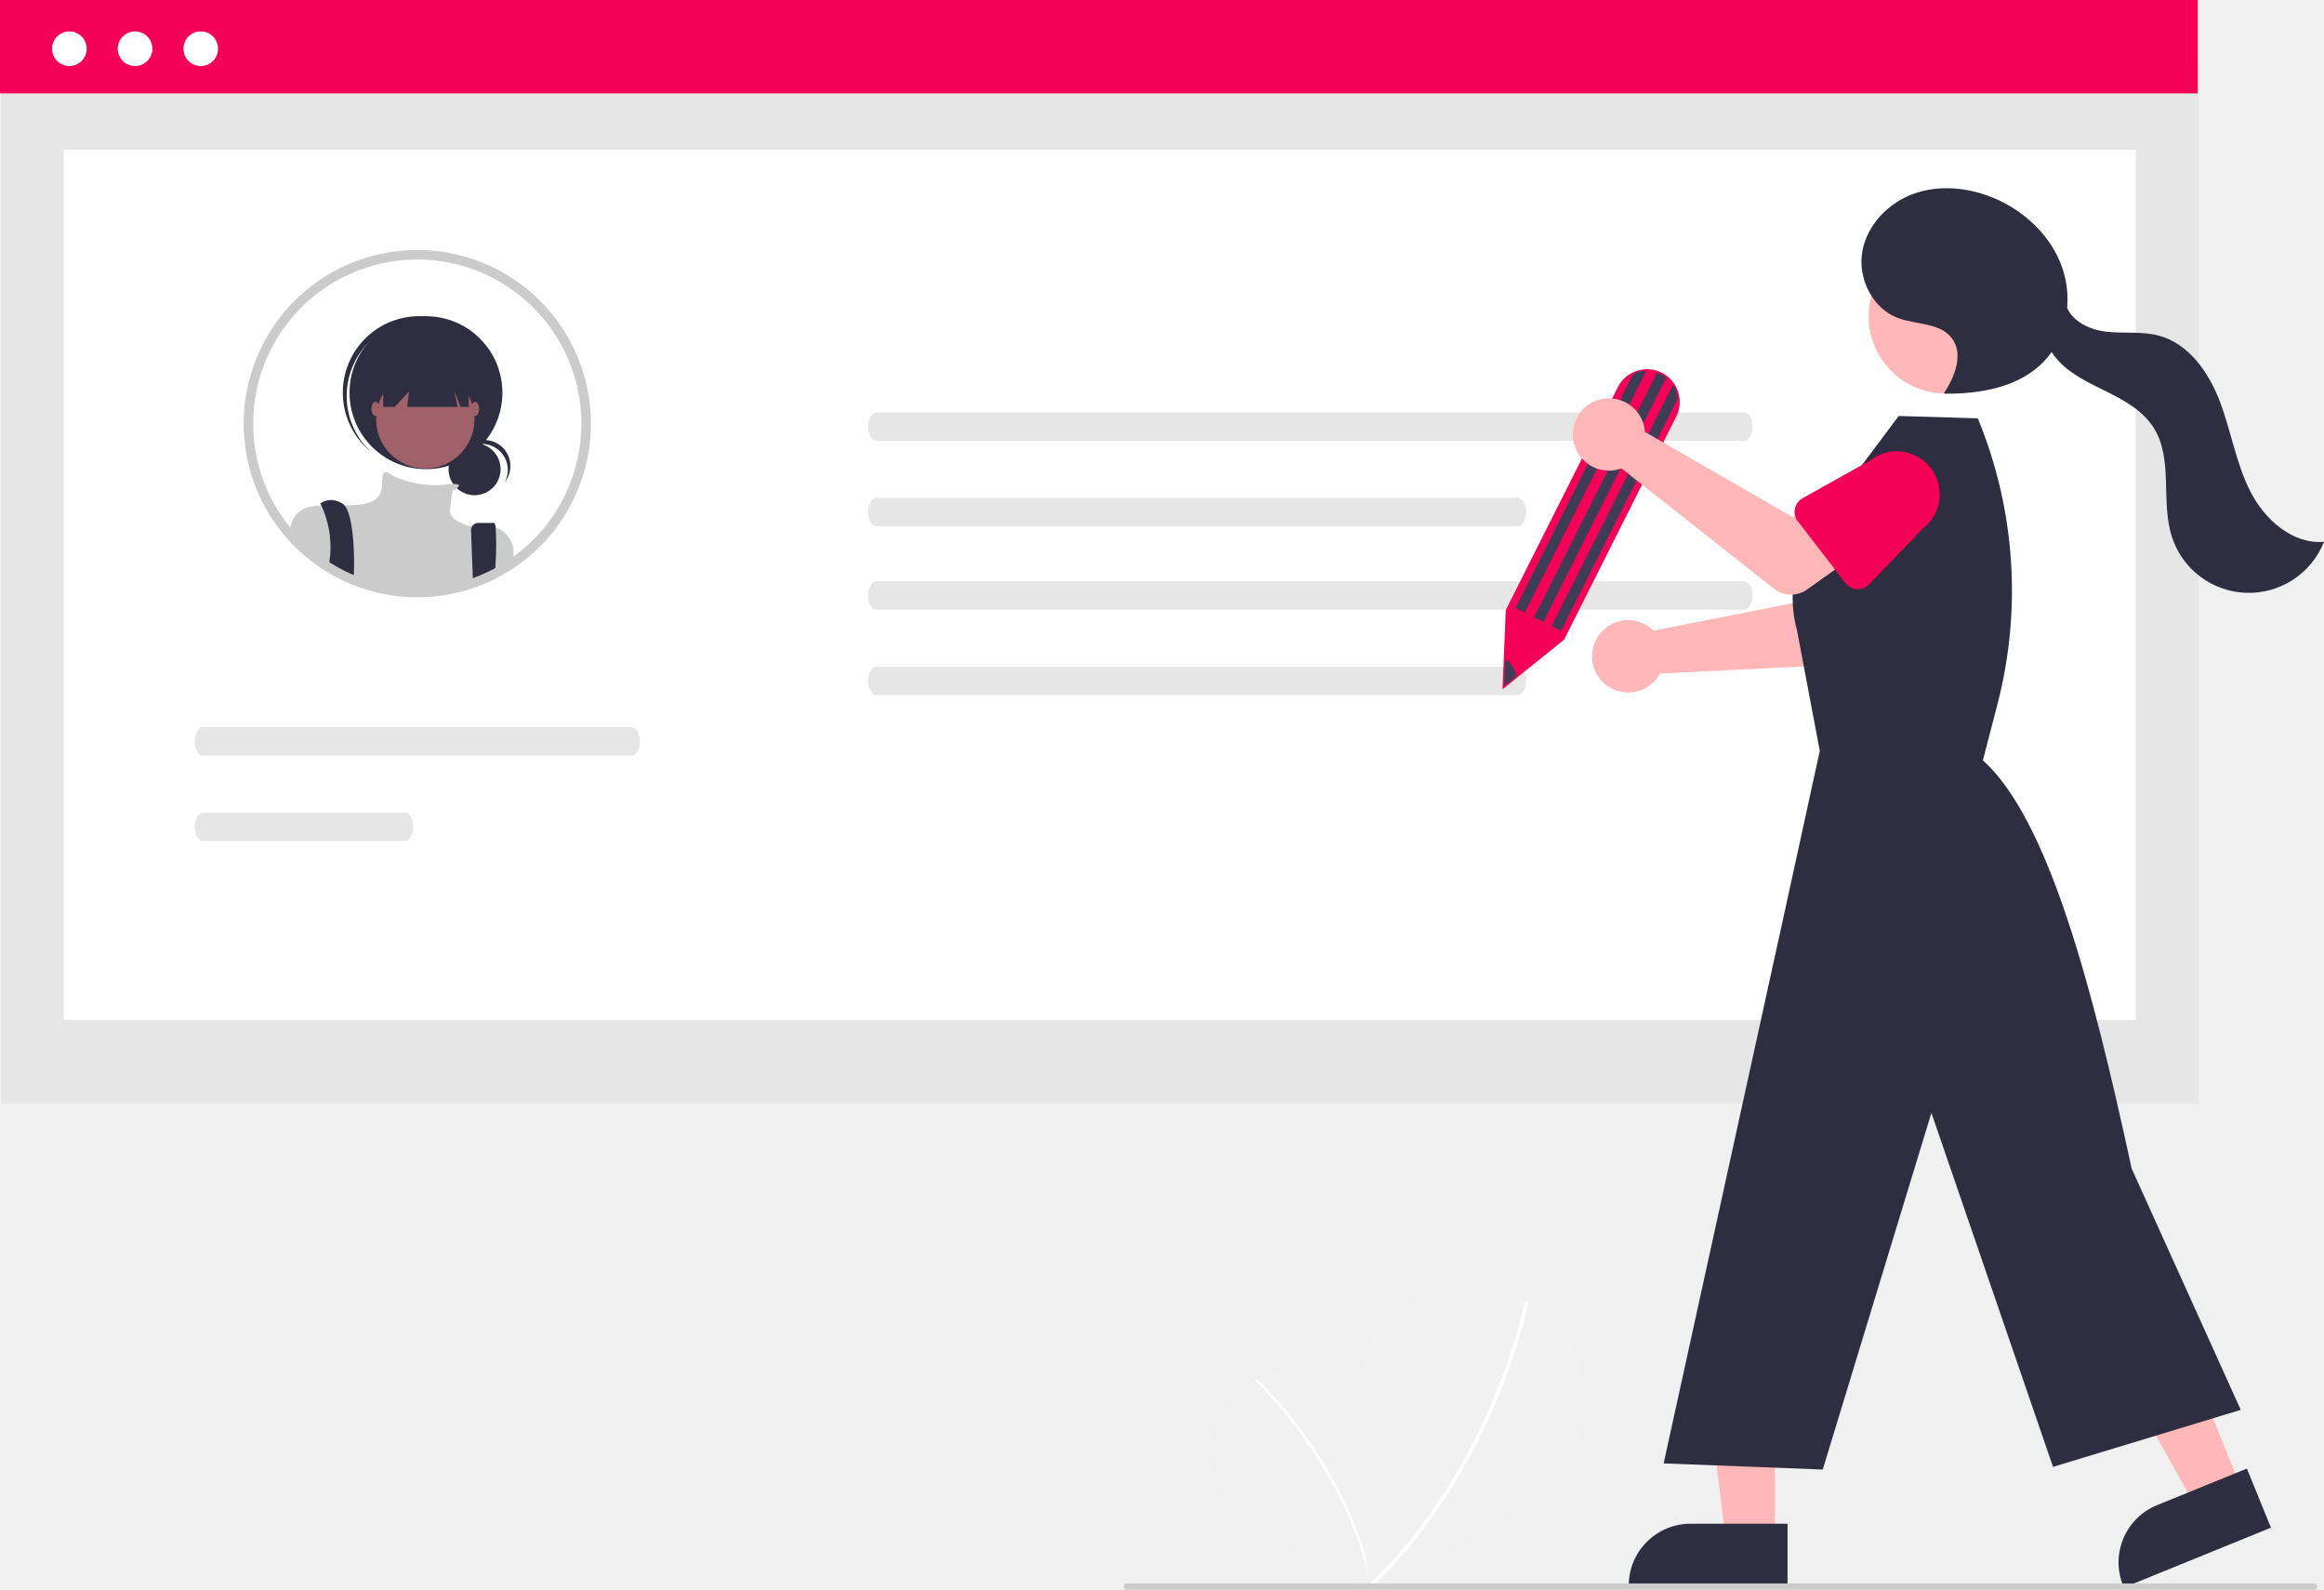
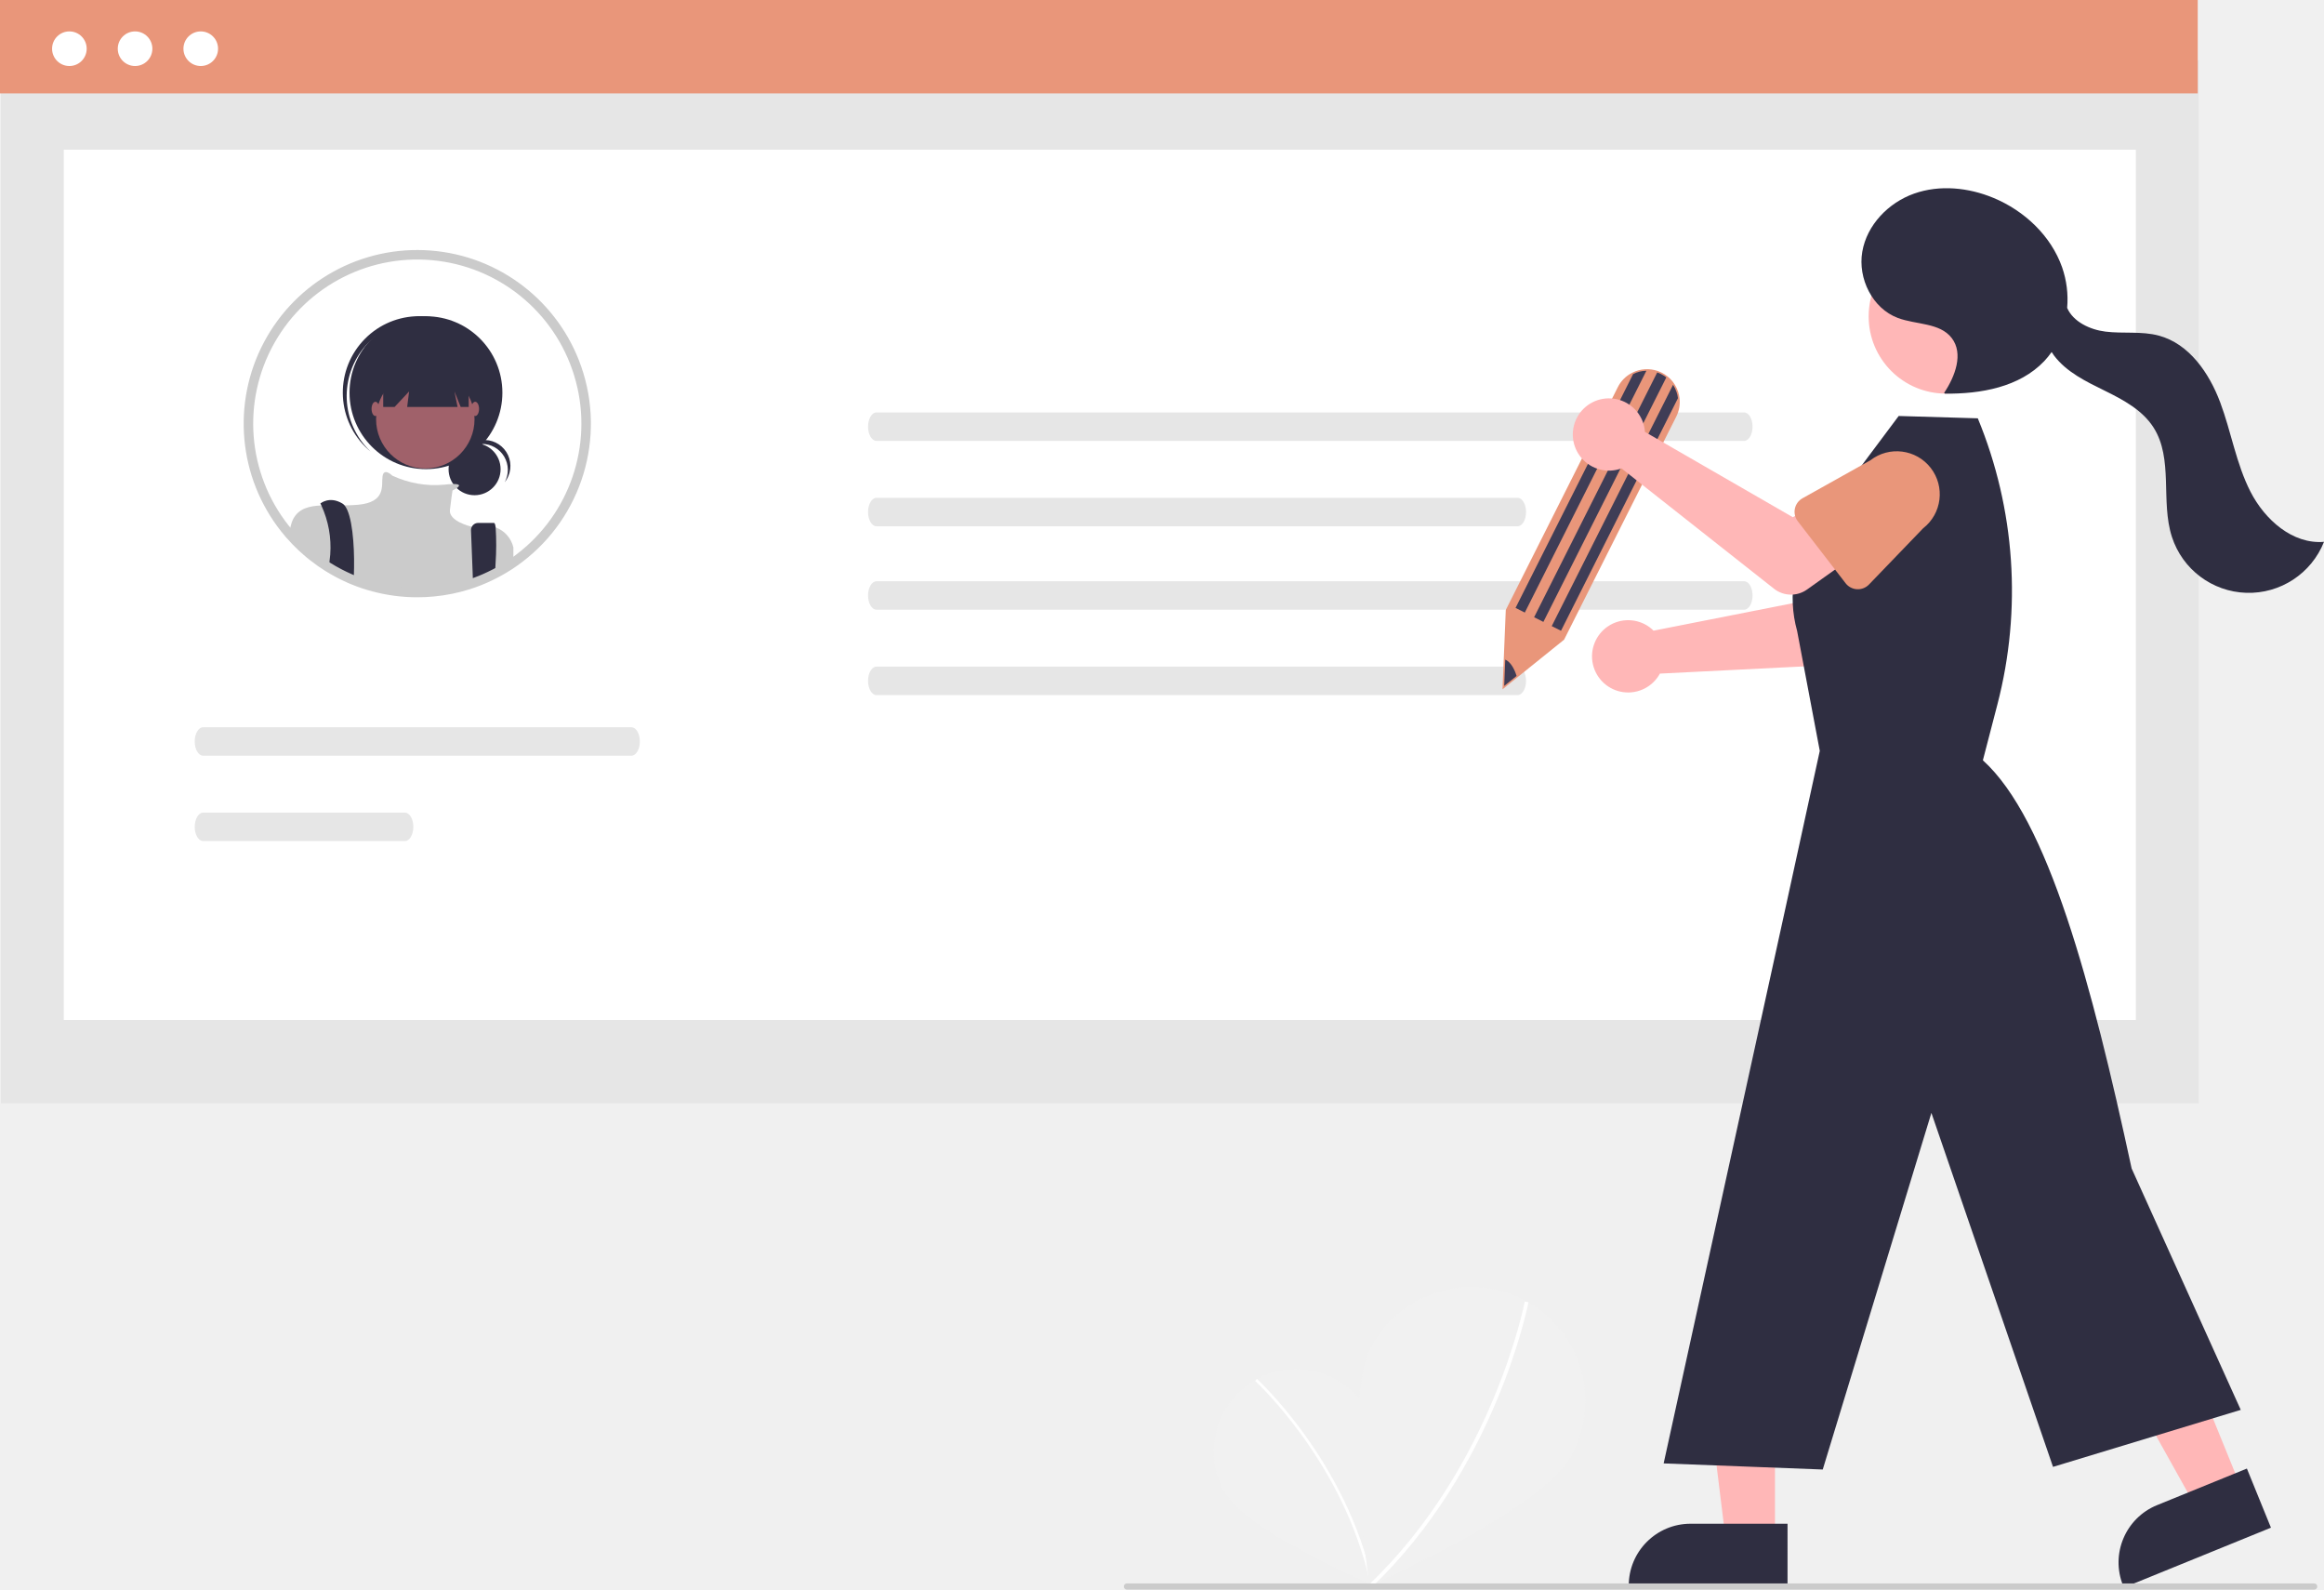
<svg xmlns="http://www.w3.org/2000/svg" data-name="Layer 1" width="745.783" height="510" viewBox="0 0 745.783 510">
  <path d="M666.034,647.675c7.184,12.698,1.092,55.585,1.092,55.585s-39.891-16.886-47.073-29.578a26.413,26.413,0,1,1,45.981-26.007Z" transform="translate(-227.1085 -195)" fill="#f1f1f1" />
  <path d="M667.705,703.206l-.847.179c-8.162-38.778-36.666-65.075-36.952-65.336l.583-.641C630.777,637.67,659.483,664.146,667.705,703.206Z" transform="translate(-227.1085 -195)" fill="#fff" />
  <path d="M731.306,662.134c-9.748,17.683-64.706,41.638-64.706,41.638s-9.061-59.263.682-76.941a36.556,36.556,0,1,1,64.025,35.302Z" transform="translate(-227.1085 -195)" fill="#f1f1f1" />
  <path d="M667.084,704.414l-.826-.869c39.769-37.769,50.064-90.445,50.164-90.973l1.178.222C717.501,613.325,707.142,666.371,667.084,704.414Z" transform="translate(-227.1085 -195)" fill="#fff" />
  <rect id="e53b7fd6-ae48-4231-a6bf-c74c7a6312f6" data-name="Rectangle 62" x="0.301" y="19.335" width="705.265" height="334.66" fill="#e6e6e6" />
  <rect id="e27b5d17-8fe1-40fd-abc5-ff1fb7c5af81" data-name="Rectangle 75" x="20.468" y="48.033" width="664.931" height="279.218" fill="#fff" />
-   <rect id="f11de06d-5237-47a5-bdcf-7ab24c90f6f6" data-name="Rectangle 80" width="705.265" height="29.962" fill="#f50057" />
+   <rect id="f11de06d-5237-47a5-bdcf-7ab24c90f6f6" data-name="Rectangle 80" width="705.265" height="29.962" fill="#e9967a" />
  <circle id="a8620065-6204-4575-b165-05df1e96cc70" data-name="Ellipse 90" cx="22.265" cy="15.628" r="5.553" fill="#fff" />
  <circle id="b36f18db-17cf-43fd-9307-66e7abd9e79c" data-name="Ellipse 91" cx="43.344" cy="15.628" r="5.553" fill="#fff" />
  <circle id="f951b331-c7b3-4c65-b7ff-4fae542bffe1" data-name="Ellipse 92" cx="64.423" cy="15.628" r="5.553" fill="#fff" />
-   <path id="f1fe0bb1-d2c3-44f1-a2df-b8ed042349d0-286" data-name="Path 142" d="M508.37,327.323c-1.495.005-2.704,2.053-2.701,4.573.003,2.514,1.211,4.55,2.701,4.555H786.812c1.495-.005,2.704-2.053,2.701-4.573-.003-2.514-1.211-4.55-2.701-4.555Z" transform="translate(-227.1085 -195)" fill="#e6e6e6" />
-   <path id="b5b576d4-2c69-432d-bba9-c1d1eb12c444-287" data-name="Path 143" d="M508.37,354.712c-1.495.005-2.704,2.053-2.701,4.573.003,2.514,1.211,4.55,2.701,4.555H714.123c1.495-.005,2.704-2.053,2.701-4.573-.003-2.514-1.211-4.55-2.701-4.555Z" transform="translate(-227.1085 -195)" fill="#e6e6e6" />
-   <path id="e1a4eb85-7f76-47c7-ae93-e7842353edb9-288" data-name="Path 142" d="M508.37,381.482c-1.495.005-2.704,2.053-2.701,4.573.003,2.514,1.211,4.55,2.701,4.555H786.812c1.495-.005,2.704-2.053,2.701-4.573-.003-2.514-1.211-4.55-2.701-4.555Z" transform="translate(-227.1085 -195)" fill="#e6e6e6" />
-   <path id="bd9e3462-ca4d-47f6-a5ea-71b97a8587f8-289" data-name="Path 143" d="M508.37,408.871c-1.495.005-2.704,2.053-2.701,4.574.003,2.514,1.211,4.55,2.701,4.555H714.123c1.495-.005,2.704-2.053,2.701-4.573-.003-2.514-1.211-4.55-2.701-4.555Z" transform="translate(-227.1085 -195)" fill="#e6e6e6" />
-   <path id="f71eedc3-aadd-4340-a501-e921cec01e8f-290" data-name="Path 142" d="M292.296,428.323c-1.495.005-2.704,2.053-2.701,4.573.003,2.514,1.211,4.55,2.701,4.555H429.738c1.495-.005,2.704-2.053,2.701-4.573-.003-2.514-1.211-4.55-2.701-4.555Z" transform="translate(-227.1085 -195)" fill="#e6e6e6" />
-   <path id="b1fed777-acdd-4ce8-9b40-ebd2535d8bb3-291" data-name="Path 143" d="M292.296,455.712c-1.495.005-2.704,2.053-2.701,4.573.003,2.514,1.211,4.55,2.701,4.555h64.753c1.495-.005,2.704-2.053,2.701-4.573-.003-2.514-1.211-4.55-2.701-4.555Z" transform="translate(-227.1085 -195)" fill="#e6e6e6" />
+   <path id="f1fe0bb1-d2c3-44f1-a2df-b8ed042349d0-1210" data-name="Path 142" d="M508.37,327.323c-1.495.005-2.704,2.053-2.701,4.573.003,2.514,1.211,4.55,2.701,4.555H786.812c1.495-.005,2.704-2.053,2.701-4.573-.003-2.514-1.211-4.55-2.701-4.555Z" transform="translate(-227.1085 -195)" fill="#e6e6e6" />
+   <path id="b5b576d4-2c69-432d-bba9-c1d1eb12c444-1211" data-name="Path 143" d="M508.37,354.712c-1.495.005-2.704,2.053-2.701,4.573.003,2.514,1.211,4.55,2.701,4.555H714.123c1.495-.005,2.704-2.053,2.701-4.573-.003-2.514-1.211-4.55-2.701-4.555Z" transform="translate(-227.1085 -195)" fill="#e6e6e6" />
+   <path id="e1a4eb85-7f76-47c7-ae93-e7842353edb9-1212" data-name="Path 142" d="M508.37,381.482c-1.495.005-2.704,2.053-2.701,4.573.003,2.514,1.211,4.55,2.701,4.555H786.812c1.495-.005,2.704-2.053,2.701-4.573-.003-2.514-1.211-4.55-2.701-4.555Z" transform="translate(-227.1085 -195)" fill="#e6e6e6" />
+   <path id="bd9e3462-ca4d-47f6-a5ea-71b97a8587f8-1213" data-name="Path 143" d="M508.37,408.871c-1.495.005-2.704,2.053-2.701,4.574.003,2.514,1.211,4.55,2.701,4.555H714.123c1.495-.005,2.704-2.053,2.701-4.573-.003-2.514-1.211-4.55-2.701-4.555Z" transform="translate(-227.1085 -195)" fill="#e6e6e6" />
+   <path id="f71eedc3-aadd-4340-a501-e921cec01e8f-1214" data-name="Path 142" d="M292.296,428.323c-1.495.005-2.704,2.053-2.701,4.573.003,2.514,1.211,4.55,2.701,4.555H429.738c1.495-.005,2.704-2.053,2.701-4.573-.003-2.514-1.211-4.55-2.701-4.555Z" transform="translate(-227.1085 -195)" fill="#e6e6e6" />
+   <path id="b1fed777-acdd-4ce8-9b40-ebd2535d8bb3-1215" data-name="Path 143" d="M292.296,455.712c-1.495.005-2.704,2.053-2.701,4.573.003,2.514,1.211,4.55,2.701,4.555h64.753c1.495-.005,2.704-2.053,2.701-4.573-.003-2.514-1.211-4.55-2.701-4.555Z" transform="translate(-227.1085 -195)" fill="#e6e6e6" />
  <path d="M413.629,312.606a55.709,55.709,0,1,0-96.27,52.92c.5.63,1.02,1.26,1.55,1.87.04.04.07.08.11.12a54.137,54.137,0,0,0,4.15,4.28c.38.35.78.71,1.18,1.05.76.68,1.54,1.33,2.35,1.95a54.775,54.775,0,0,0,4.94,3.47l.06.03c1.11.69,2.24,1.33,3.39,1.94l.47.24c1.08.56,2.18,1.09,3.31,1.58.23.1.48.2.71.3.02.01.03.01.05.02a54.115,54.115,0,0,0,7.02,2.37,55.732,55.732,0,0,0,14.37,1.88c1.77,0,3.52-.08,5.25-.25a55.508,55.508,0,0,0,11.64-2.35c.01,0,.02-.01.03-.01a54.605,54.605,0,0,0,6.99-2.77c.01-.01.03-.01.04-.02.51-.24,1-.5,1.5-.75l.24-.12c.4-.21.8-.42,1.2-.64,1-.55,1.98-1.13,2.95-1.75.27-.16.53-.33.8-.51.88-.58,1.75-1.2,2.59-1.83.15-.11.31-.22.46-.34a55.692,55.692,0,0,0,18.92-62.68Z" transform="translate(-227.1085 -195)" fill="#fff" />
  <circle id="b315fec5-366f-4a16-9dc9-634679b82ba4" data-name="Ellipse 188" cx="152.294" cy="150.531" r="8.349" fill="#2f2e41" />
-   <path id="fd00c811-5154-4e0f-bd90-f718730f637f-292" data-name="Path 969" d="M381.728,337.412a8.35,8.35,0,0,1,7.35,12.312,8.347,8.347,0,1,0-13.868-9.172,8.329,8.329,0,0,1,6.519-3.14Z" transform="translate(-227.1085 -195)" fill="#2f2e41" />
+   <path id="fd00c811-5154-4e0f-bd90-f718730f637f-1216" data-name="Path 969" d="M381.728,337.412a8.35,8.35,0,0,1,7.35,12.312,8.347,8.347,0,1,0-13.868-9.172,8.329,8.329,0,0,1,6.519-3.14Z" transform="translate(-227.1085 -195)" fill="#2f2e41" />
  <circle id="b073881c-6d17-4b63-9208-a633e233f752" data-name="Ellipse 189" cx="136.692" cy="125.987" r="24.526" fill="#2f2e41" />
-   <path id="e068fb34-c64f-4621-9a6c-47926968fe63-293" data-name="Path 970" d="M344.551,305.77a24.522,24.522,0,0,1,33.99-2.572c-.2-.191-.4-.383-.607-.568a24.526,24.526,0,0,0-32.73,36.535q.07.063.14.125c.208.185.422.36.635.537a24.522,24.522,0,0,1-1.427-34.057Z" transform="translate(-227.1085 -195)" fill="#2f2e41" />
+   <path id="e068fb34-c64f-4621-9a6c-47926968fe63-1217" data-name="Path 970" d="M344.551,305.77a24.522,24.522,0,0,1,33.99-2.572c-.2-.191-.4-.383-.607-.568a24.526,24.526,0,0,0-32.73,36.535q.07.063.14.125c.208.185.422.36.635.537a24.522,24.522,0,0,1-1.427-34.057Z" transform="translate(-227.1085 -195)" fill="#2f2e41" />
  <circle id="baa61e83-3b6b-4f74-a8d9-0c51f3f7a212" data-name="Ellipse 190" cx="136.484" cy="134.509" r="15.796" fill="#a0616a" />
  <path d="M391.859,370.666v5.3c-.97.62-1.95,1.2-2.95,1.75-.4.22-.8.43-1.2.64l-.24.12c-.5.25-.99.51-1.5.75-.01.01-.03.01-.04.02a54.605,54.605,0,0,1-6.99,2.77c-.01,0-.02.01-.03.01a55.508,55.508,0,0,1-11.64,2.35c-1.73.17-3.48.25-5.25.25a55.732,55.732,0,0,1-14.37-1.88,54.115,54.115,0,0,1-7.02-2.37c-.02-.01-.03-.01-.05-.02-.23-.1-.48-.2-.71-.3-1.13-.49-2.23-1.02-3.31-1.58l-.47-.24c-1.15-.61-2.28-1.25-3.39-1.94l-.06-.03a54.775,54.775,0,0,1-4.94-3.47c-.81-.62-1.59-1.27-2.35-1.95-.4-.34-.8-.7-1.18-1.05a54.137,54.137,0,0,1-4.15-4.28,20.23,20.23,0,0,1,.76-3.07l.01-.01a4.489,4.489,0,0,1,.21-.5,3.989,3.989,0,0,1,.19-.42c1.79-3.35,5.03-4.18,9.05-4.36,2.27-.1,4.78.01,7.43-.02,1.4-.01,2.85-.06,4.3-.19,9.15-.83,7.49-6.23,7.9-9.14.41-2.82,2.95-.38,3.12-.22l.01.01a32.272,32.272,0,0,0,16.6,2.91c.98-.12,1.96-.19,2.94-.22,2.58-.03,2.02.71,1.13,1.32a11.183,11.183,0,0,1-1.35.76s-.41,2.5-.83,6.24c-.4,3.58,6.46,5.26,7.03,5.39a.061.061,0,0,0,.04.01,13.774,13.774,0,0,1,7.61.2h.01A9.018,9.018,0,0,1,391.859,370.666Z" transform="translate(-227.1085 -195)" fill="#cbcbcb" />
  <path d="M340.728,377.096c0,.74-.02,1.45-.05,2.12-.01.4-.03.79-.05,1.16-.02-.01-.03-.01-.05-.02-.23-.1-.48-.2-.71-.3-1.13-.49-2.23-1.02-3.31-1.58l-.47-.24c-1.15-.61-2.28-1.25-3.39-1.94.03-.35.08-.7.13-1.05.11-.77.2-1.55.26-2.32a32.184,32.184,0,0,0-2.85-15.76v-.01c-.2-.4-.32-.62-.32-.62s2.91-2.5,7.06,0a2.498,2.498,0,0,1,.69.6C340.169,360.086,340.848,370.006,340.728,377.096Z" transform="translate(-227.1085 -195)" fill="#2f2e41" />
  <path d="M386.138,375.736c-.04,1.12-.1,2.29-.17,3.48v.01c-.01.01-.03.01-.04.02a54.605,54.605,0,0,1-6.99,2.77c-.01,0-.02.01-.03.01l-.11-2.81-.01-.37-.53-13.68a2.295,2.295,0,0,1,2.29-2.4h5.07c.25,0,.43.51.55,1.43v.01A86.661,86.661,0,0,1,386.138,375.736Z" transform="translate(-227.1085 -195)" fill="#2f2e41" />
-   <path id="b5d95f6e-bcc4-4382-8a9f-8ff393651dfe-294" data-name="Path 975" d="M350.082,309.764v15.8h3.658l4.655-4.988-.623,4.988h16.17l-1-4.988,2,4.988h2.578v-15.8Z" transform="translate(-227.1085 -195)" fill="#2f2e41" />
+   <path id="b5d95f6e-bcc4-4382-8a9f-8ff393651dfe-1218" data-name="Path 975" d="M350.082,309.764v15.8h3.658l4.655-4.988-.623,4.988h16.17l-1-4.988,2,4.988h2.578v-15.8Z" transform="translate(-227.1085 -195)" fill="#2f2e41" />
  <ellipse id="a1555f60-b18f-4a81-9968-ab91697ea211" data-name="Ellipse 191" cx="120.48" cy="131.184" rx="1.247" ry="2.286" fill="#a0616a" />
  <ellipse id="b9487e3b-2bf5-437d-8cc7-b19d17f64c32" data-name="Ellipse 192" cx="152.489" cy="131.184" rx="1.247" ry="2.286" fill="#a0616a" />
  <path d="M413.629,312.606a55.709,55.709,0,1,0-96.27,52.92c.5.63,1.02,1.26,1.55,1.87.04.04.07.08.11.12a54.137,54.137,0,0,0,4.15,4.28c.38.35.78.71,1.18,1.05.76.68,1.54,1.33,2.35,1.95a54.775,54.775,0,0,0,4.94,3.47l.06.03c1.11.69,2.24,1.33,3.39,1.94l.47.24c1.08.56,2.18,1.09,3.31,1.58.23.1.48.2.71.3.02.01.03.01.05.02a54.115,54.115,0,0,0,7.02,2.37,55.732,55.732,0,0,0,14.37,1.88c1.77,0,3.52-.08,5.25-.25a55.508,55.508,0,0,0,11.64-2.35c.01,0,.02-.01.03-.01a54.605,54.605,0,0,0,6.99-2.77c.01-.01.03-.01.04-.02.51-.24,1-.5,1.5-.75l.24-.12c.4-.21.8-.42,1.2-.64,1-.55,1.98-1.13,2.95-1.75.27-.16.53-.33.8-.51.88-.58,1.75-1.2,2.59-1.83.15-.11.31-.22.46-.34a55.692,55.692,0,0,0,18.92-62.68Zm-20.76,60.25c-.33.26-.67.51-1.01.74-.33.25-.66.49-1,.71-.29.21-.58.41-.88.6-.25.17-.5.33-.75.49q-1.244.78-2.52,1.5c-.09.05-.18.1-.271.15-.38.21-.76.41-1.14.61-.05.03-.11.05-.16.08l-.06.03c-.48.25-.97.49-1.46.72a49.028,49.028,0,0,1-5.83,2.36c-.26.09-.52.18-.78.26a52.457,52.457,0,0,1-11.02,2.24c-1.64.15-3.3.23-4.97.23a51.952,51.952,0,0,1-13.59-1.78,49.391,49.391,0,0,1-6.67-2.26c-.23-.09-.46-.19-.68-.28-.12-.05-.23-.1-.35-.16-.94-.41-1.87-.86-2.78-1.33l-.44-.23c-1.11-.58-2.2-1.2-3.26-1.86-.39-.24-.78-.49-1.16-.75-1.2-.79-2.37-1.64-3.51-2.53-.77-.58-1.51-1.2-2.23-1.84-.38-.32-.75-.67-1.11-1a50.883,50.883,0,0,1-4.02-4.16c-.42-.48-.83-.96-1.22-1.46a3.801,3.801,0,0,1-.25-.31,52.659,52.659,0,1,1,73.12,9.23Z" transform="translate(-227.1085 -195)" fill="#cbcbcb" />
  <path d="M756.353,396.146a11.628,11.628,0,0,1,1.391,1.191l53.754-10.603,4.319-12.59,19.853,4.034-5.48,23.032a8.838,8.838,0,0,1-8.156,6.782l-62.255,3.119a11.597,11.597,0,1,1-3.426-14.965Z" transform="translate(-227.1085 -195)" fill="#ffb7b7" />
-   <path d="M810.188,384.244a4.966,4.966,0,0,1-.359-4.124L818.22,356.621a13.807,13.807,0,0,1,27.103,5.288l-1.215,25.003a4.972,4.972,0,0,1-5.932,4.635l-24.63-4.881A4.966,4.966,0,0,1,810.188,384.244Z" transform="translate(-227.1085 -195)" fill="#f50057" />
+   <path d="M810.188,384.244a4.966,4.966,0,0,1-.359-4.124L818.22,356.621a13.807,13.807,0,0,1,27.103,5.288l-1.215,25.003a4.972,4.972,0,0,1-5.932,4.635l-24.63-4.881A4.966,4.966,0,0,1,810.188,384.244Z" transform="translate(-227.1085 -195)" fill="#e9967a" />
  <polygon points="569.599 494.016 553.795 494.015 546.277 433.059 569.601 433.06 569.599 494.016" fill="#ffb7b7" />
  <path d="M800.737,704.335l-50.956-.002v-.645a19.835,19.835,0,0,1,19.834-19.833h.001l31.122.001Z" transform="translate(-227.1085 -195)" fill="#2f2e41" />
  <polygon points="719.25 477.453 704.614 483.412 674.665 429.791 696.268 420.997 719.25 477.453" fill="#ffb7b7" />
  <path d="M955.868,685.121,908.673,704.335l-.243-.597a19.835,19.835,0,0,1,10.891-25.848l.001-0L948.147,666.154Z" transform="translate(-227.1085 -195)" fill="#2f2e41" />
  <path d="M811.085,435.901l-7.271-38.472,0,0a39.042,39.042,0,0,1,6.008-33.428l26.582-35.541,25.39.747,0,0A144.965,144.965,0,0,1,868.092,420.973l-4.667,17.953c20.93,18.878,34.963,71.809,47.736,130.957l35.017,77.442-60.244,18.29-39.031-113.572L812.037,666.46,760.982,664.501,799.814,487.519Z" transform="translate(-227.1085 -195)" fill="#2f2e41" />
  <circle cx="624.43" cy="101.509" r="24.768" fill="#ffb7b7" />
  <path d="M949.305,352.765c-4.601-8.988-6.172-19.195-9.714-28.651-3.542-9.456-9.976-18.839-19.732-21.445-5.534-1.478-11.414-.576-17.098-1.28-4.998-.619-10.379-3.171-12.293-7.609a31.348,31.348,0,0,0-1.613-13.005C885.29,270.644,876.787,262.646,866.875,258.512c-8.052-3.358-17.324-4.307-25.547-1.391s-15.125,10.044-16.603,18.642c-1.478,8.598,3.262,18.199,11.434,21.253,5.867,2.193,13.424,1.463,17.255,6.418,3.881,5.02,1.099,12.337-2.426,17.613l.241.245c11.514.135,23.96-2.09,31.89-10.438a25.267,25.267,0,0,0,2.369-2.915c.243.39.497.77.771,1.133,3.993,5.303,10.245,8.311,16.201,11.242,5.957,2.931,12.134,6.22,15.711,11.812,6.465,10.105,2.221,23.715,5.918,35.127a25.949,25.949,0,0,0,48.803,1.583C962.828,369.678,953.906,361.753,949.305,352.765Z" transform="translate(-227.1085 -195)" fill="#2f2e41" />
-   <path d="M709.273,416.145l1.048-25.451,35.946-71.469a10.368,10.368,0,0,1,4.704-4.677,10.49,10.49,0,0,1,8.104-.529,10.486,10.486,0,0,1,6.54,6.628,10.847,10.847,0,0,1,.455,2.035,10.386,10.386,0,0,1-1.042,5.979l-35.995,71.566Z" transform="translate(-227.1085 -195)" fill="#f50057" />
+   <path d="M709.273,416.145l1.048-25.451,35.946-71.469a10.368,10.368,0,0,1,4.704-4.677,10.49,10.49,0,0,1,8.104-.529,10.486,10.486,0,0,1,6.54,6.628,10.847,10.847,0,0,1,.455,2.035,10.386,10.386,0,0,1-1.042,5.979l-35.995,71.566Z" transform="translate(-227.1085 -195)" fill="#e9967a" />
  <path d="M755.448,313.947l-39.02,77.58-2.975-1.496,37.739-75.034A9.945,9.945,0,0,1,755.448,313.947Z" transform="translate(-227.1085 -195)" fill="#3f3d56" />
  <path d="M765.574,322.746l-37.532,74.623-2.975-1.496L764.005,318.453a9.998,9.998,0,0,1,1.135,2.35A10.328,10.328,0,0,1,765.574,322.746Z" transform="translate(-227.1085 -195)" fill="#3f3d56" />
  <path d="M761.838,316.087,722.387,394.524l-2.975-1.496L758.912,314.492a9.688,9.688,0,0,1,1.229.517A10.198,10.198,0,0,1,761.838,316.087Z" transform="translate(-227.1085 -195)" fill="#3f3d56" />
  <path d="M713.786,411.869l-3.97,3.197.333-8.429C711.512,407.11,712.987,409.162,713.786,411.869Z" transform="translate(-227.1085 -195)" fill="#3f3d56" />
  <path d="M754.717,331.747a11.629,11.629,0,0,1,.264,1.812l47.459,27.379,11.535-6.641,12.297,16.099-19.279,13.741a8.838,8.838,0,0,1-10.604-.258l-48.938-38.607a11.597,11.597,0,1,1,7.265-13.524Z" transform="translate(-227.1085 -195)" fill="#ffb7b7" />
-   <path d="M803.092,358.201a4.966,4.966,0,0,1,2.443-3.342L827.313,342.681a13.807,13.807,0,0,1,16.933,21.813l-17.364,18.031a4.972,4.972,0,0,1-7.517-.412l-15.338-19.879A4.966,4.966,0,0,1,803.092,358.201Z" transform="translate(-227.1085 -195)" fill="#f50057" />
+   <path d="M803.092,358.201a4.966,4.966,0,0,1,2.443-3.342L827.313,342.681a13.807,13.807,0,0,1,16.933,21.813l-17.364,18.031a4.972,4.972,0,0,1-7.517-.412l-15.338-19.879A4.966,4.966,0,0,1,803.092,358.201Z" transform="translate(-227.1085 -195)" fill="#e9967a" />
  <path d="M969.736,705h-381a1,1,0,0,1,0-2h381a1,1,0,0,1,0,2Z" transform="translate(-227.1085 -195)" fill="#cbcbcb" />
</svg>
